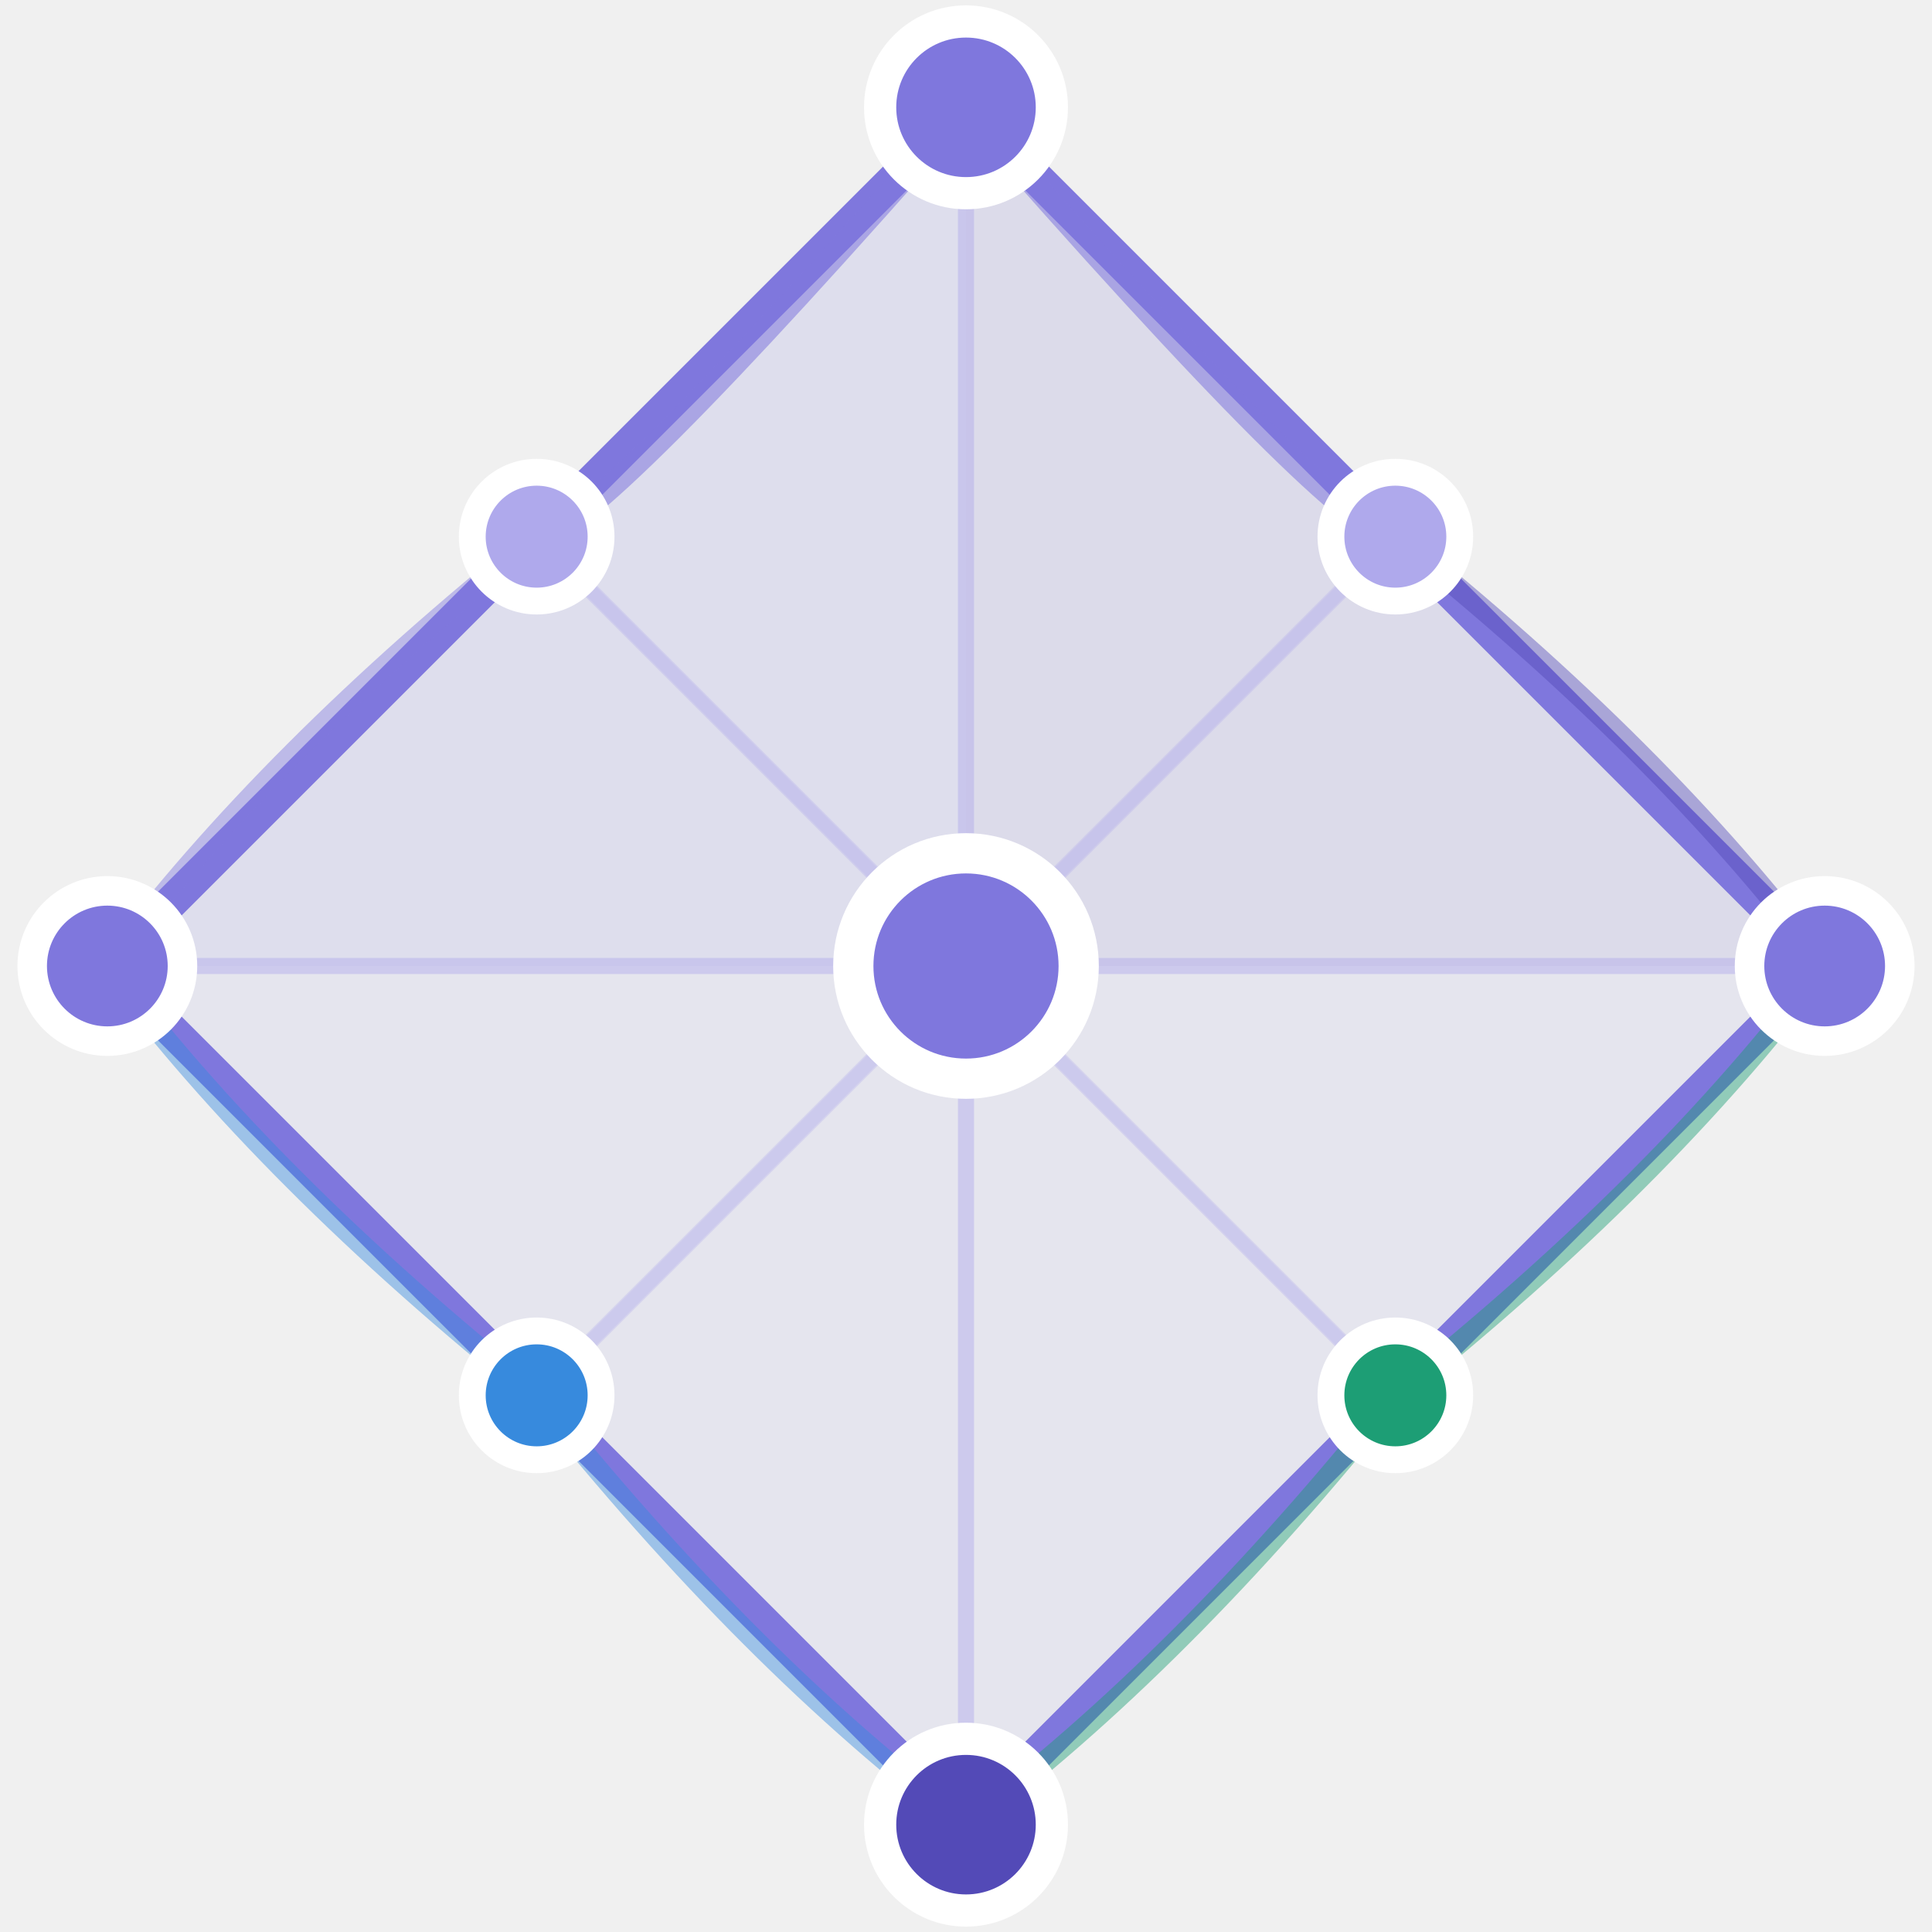
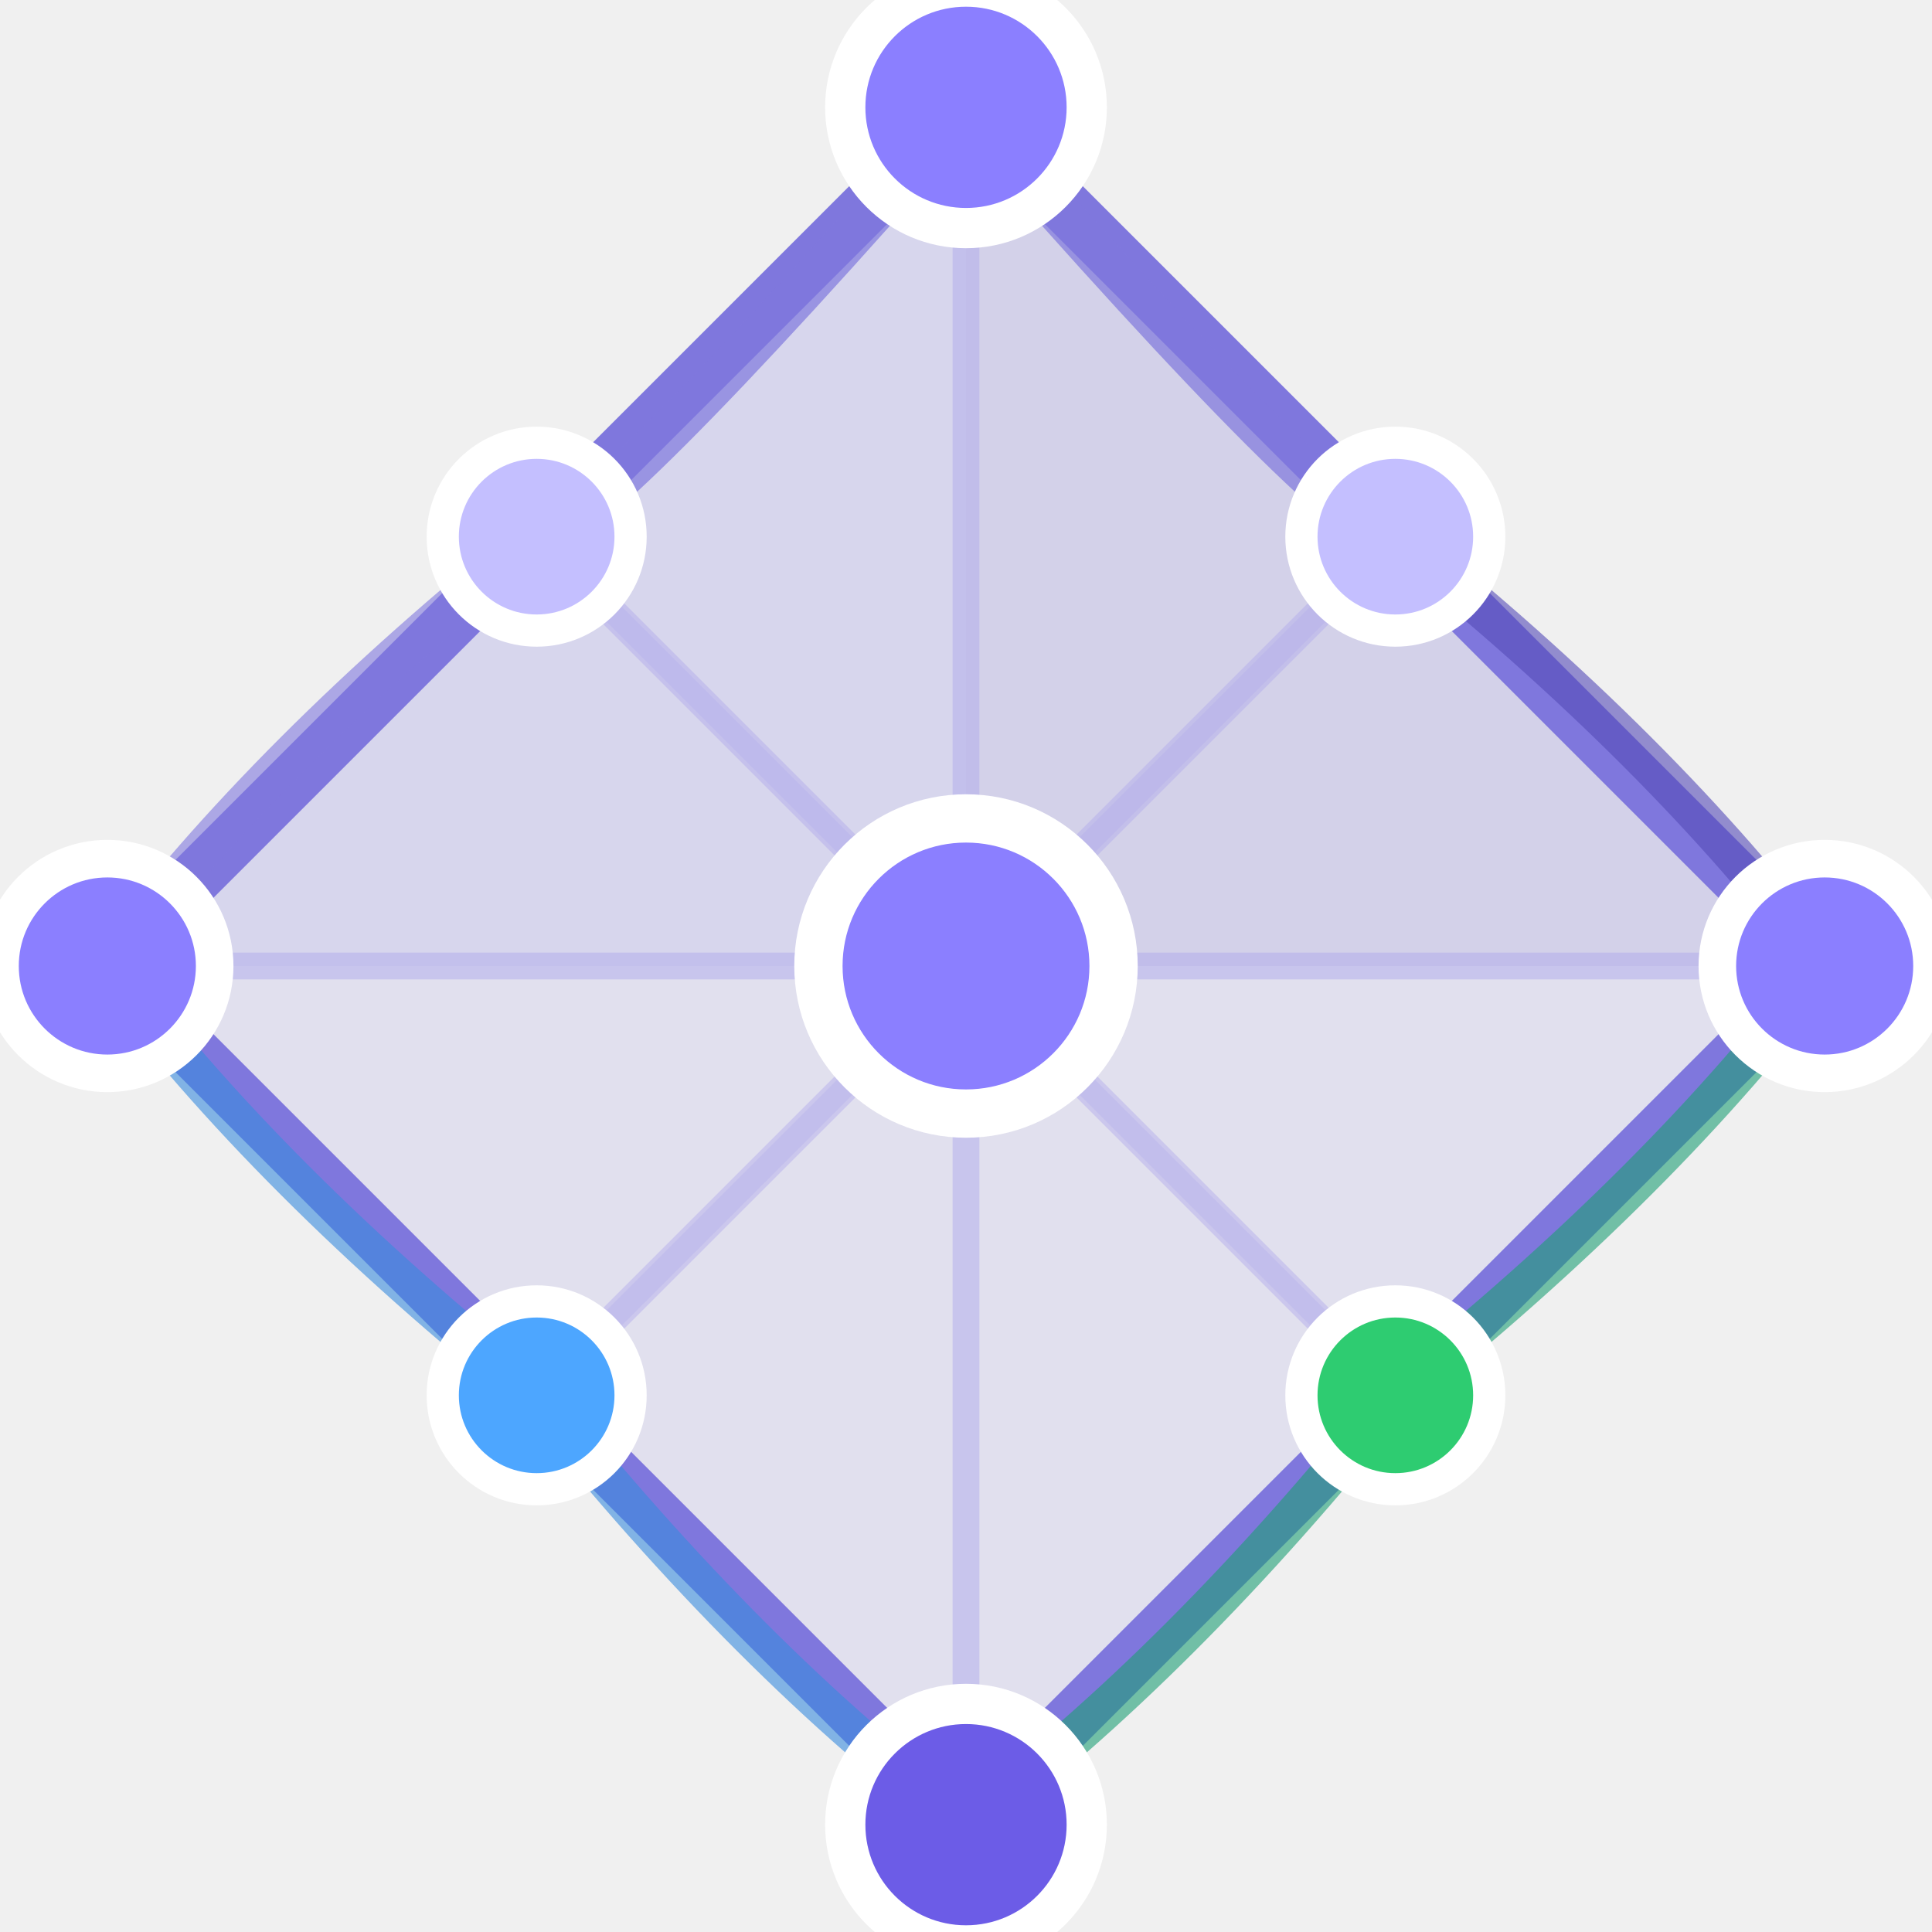
<svg xmlns="http://www.w3.org/2000/svg" width="36" height="36" viewBox="0 0 72 72" fill="none">
  <defs>
    <linearGradient id="prizm-spec" x1="0" y1="0" x2="1" y2="0">
      <stop offset="0%" stop-color="#7F77DD" />
      <stop offset="40%" stop-color="#1D9E75" />
      <stop offset="75%" stop-color="#EF9F27" />
      <stop offset="100%" stop-color="#D4537E" />
    </linearGradient>
  </defs>
-   <polygon points="36,4 68,36 36,68 4,36" fill="#7F77DD" opacity="0.09" />
-   <polygon points="36,4 4,36 36,36" fill="#7F77DD" opacity="0.07" />
-   <polygon points="36,4 68,36 36,36" fill="#534AB7" opacity="0.07" />
-   <polygon points="36,4 68,36 36,68 4,36" fill="none" stroke="#7F77DD" stroke-width="1.25" stroke-linejoin="round" />
-   <line x1="36" y1="4" x2="36" y2="68" stroke="#AFA9EC" stroke-width="0.6" opacity="0.45" />
-   <line x1="4" y1="36" x2="68" y2="36" stroke="#AFA9EC" stroke-width="0.6" opacity="0.45" />
-   <line x1="20" y1="20" x2="52" y2="52" stroke="#AFA9EC" stroke-width="0.5" opacity="0.22" />
-   <line x1="52" y1="20" x2="20" y2="52" stroke="#AFA9EC" stroke-width="0.5" opacity="0.22" />
-   <path d="M36,4 Q50,20 52,20" fill="none" stroke="#7F77DD" stroke-width="0.9" opacity="0.55" />
-   <path d="M36,4 Q22,20 20,20" fill="none" stroke="#7F77DD" stroke-width="0.9" opacity="0.55" />
-   <path d="M20,20 Q10,28 4,36" fill="none" stroke="#7F77DD" stroke-width="0.8" opacity="0.45" />
-   <path d="M52,20 Q62,28 68,36" fill="none" stroke="#534AB7" stroke-width="0.8" opacity="0.45" />
-   <path d="M4,36 Q10,44 20,52" fill="none" stroke="#378ADD" stroke-width="0.8" opacity="0.45" />
-   <path d="M68,36 Q62,44 52,52" fill="none" stroke="#1D9E75" stroke-width="0.8" opacity="0.45" />
-   <path d="M20,52 Q28,62 36,68" fill="none" stroke="#378ADD" stroke-width="0.8" opacity="0.45" />
-   <path d="M52,52 Q44,62 36,68" fill="none" stroke="#1D9E75" stroke-width="0.8" opacity="0.45" />
-   <path d="M20,20 Q28,28 36,36" fill="none" stroke="#AFA9EC" stroke-width="0.6" opacity="0.30" />
-   <path d="M52,20 Q44,28 36,36" fill="none" stroke="#AFA9EC" stroke-width="0.6" opacity="0.30" />
-   <path d="M20,52 Q28,44 36,36" fill="none" stroke="#AFA9EC" stroke-width="0.6" opacity="0.30" />
-   <path d="M52,52 Q44,44 36,36" fill="none" stroke="#AFA9EC" stroke-width="0.6" opacity="0.30" />
-   <circle cx="36" cy="4" r="3.2" fill="#7F77DD" stroke="white" stroke-width="1.2" />
-   <circle cx="4" cy="36" r="2.8" fill="#7F77DD" stroke="white" stroke-width="1.1" />
-   <circle cx="68" cy="36" r="2.8" fill="#7F77DD" stroke="white" stroke-width="1.1" />
-   <circle cx="36" cy="68" r="3.2" fill="#534AB7" stroke="white" stroke-width="1.2" />
-   <circle cx="36" cy="36" r="4.2" fill="#7F77DD" stroke="white" stroke-width="1.5" />
-   <circle cx="20" cy="20" r="2.4" fill="#AFA9EC" stroke="white" stroke-width="1.0" />
-   <circle cx="52" cy="20" r="2.4" fill="#AFA9EC" stroke="white" stroke-width="1.0" />
-   <circle cx="20" cy="52" r="2.4" fill="#378ADD" stroke="white" stroke-width="1.0" />
-   <circle cx="52" cy="52" r="2.4" fill="#1D9E75" stroke="white" stroke-width="1.0" />
-   <line x1="12" y1="72" x2="60" y2="72" stroke="url(#prizm-spec)" stroke-width="2.2" stroke-linecap="round" />
+   <polygon points="36,4 68,36 36,68 4,36" fill="#7F77DD" opacity="0.13" />
+   <polygon points="36,4 4,36 36,36" fill="#7F77DD" opacity="0.10" />
+   <polygon points="36,4 68,36 36,36" fill="#534AB7" opacity="0.10" />
+   <polygon points="36,4 68,36 36,68 4,36" fill="none" stroke="#7F77DD" stroke-width="2.0" stroke-linejoin="round" />
+   <line x1="36" y1="4" x2="36" y2="68" stroke="#AFA9EC" stroke-width="1.0" opacity="0.50" />
+   <line x1="4" y1="36" x2="68" y2="36" stroke="#AFA9EC" stroke-width="1.0" opacity="0.50" />
+   <line x1="20" y1="20" x2="52" y2="52" stroke="#AFA9EC" stroke-width="0.8" opacity="0.30" />
+   <line x1="52" y1="20" x2="20" y2="52" stroke="#AFA9EC" stroke-width="0.8" opacity="0.30" />
+   <path d="M36,4 Q50,20 52,20" fill="none" stroke="#7F77DD" stroke-width="1.6" opacity="0.70" />
+   <path d="M36,4 Q22,20 20,20" fill="none" stroke="#7F77DD" stroke-width="1.6" opacity="0.70" />
+   <path d="M20,20 Q10,28 4,36" fill="none" stroke="#7F77DD" stroke-width="1.5" opacity="0.60" />
+   <path d="M52,20 Q62,28 68,36" fill="none" stroke="#534AB7" stroke-width="1.5" opacity="0.60" />
+   <path d="M4,36 Q10,44 20,52" fill="none" stroke="#378ADD" stroke-width="1.5" opacity="0.60" />
+   <path d="M68,36 Q62,44 52,52" fill="none" stroke="#1D9E75" stroke-width="1.5" opacity="0.60" />
+   <path d="M20,52 Q28,62 36,68" fill="none" stroke="#378ADD" stroke-width="1.5" opacity="0.60" />
+   <path d="M52,52 Q44,62 36,68" fill="none" stroke="#1D9E75" stroke-width="1.5" opacity="0.60" />
+   <path d="M20,20 Q28,28 36,36" fill="none" stroke="#AFA9EC" stroke-width="1.1" opacity="0.45" />
+   <path d="M52,20 Q44,28 36,36" fill="none" stroke="#AFA9EC" stroke-width="1.1" opacity="0.45" />
+   <path d="M20,52 Q28,44 36,36" fill="none" stroke="#AFA9EC" stroke-width="1.1" opacity="0.45" />
+   <path d="M52,52 Q44,44 36,36" fill="none" stroke="#AFA9EC" stroke-width="1.1" opacity="0.45" />
+   <circle cx="36" cy="4" r="4.5" fill="#8B7FFF" stroke="white" stroke-width="1.5" />
+   <circle cx="4" cy="36" r="4.0" fill="#8B7FFF" stroke="white" stroke-width="1.4" />
+   <circle cx="68" cy="36" r="4.0" fill="#8B7FFF" stroke="white" stroke-width="1.4" />
+   <circle cx="36" cy="68" r="4.5" fill="#6C5CE7" stroke="white" stroke-width="1.5" />
+   <circle cx="36" cy="36" r="5.5" fill="#8B7FFF" stroke="white" stroke-width="1.8" />
+   <circle cx="20" cy="20" r="3.5" fill="#C4BFFF" stroke="white" stroke-width="1.2" />
+   <circle cx="52" cy="20" r="3.5" fill="#C4BFFF" stroke="white" stroke-width="1.2" />
+   <circle cx="20" cy="52" r="3.5" fill="#4DA6FF" stroke="white" stroke-width="1.2" />
+   <circle cx="52" cy="52" r="3.5" fill="#2ECC71" stroke="white" stroke-width="1.2" />
+   <line x1="12" y1="72" x2="60" y2="72" stroke="url(#prizm-spec)" stroke-width="2.8" stroke-linecap="round" />
</svg>
